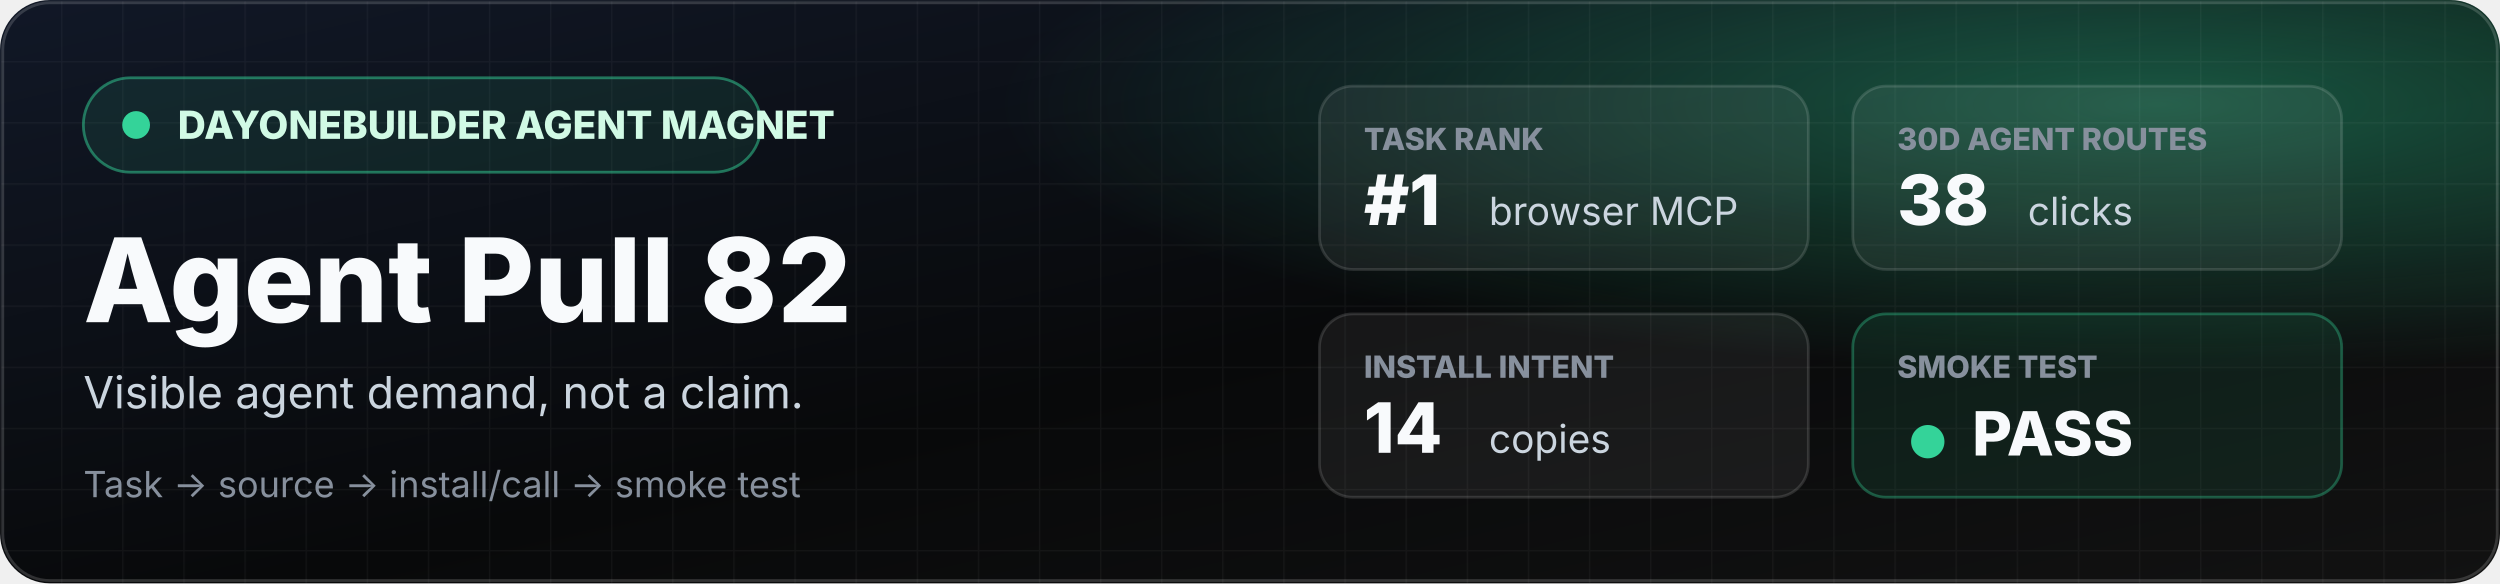
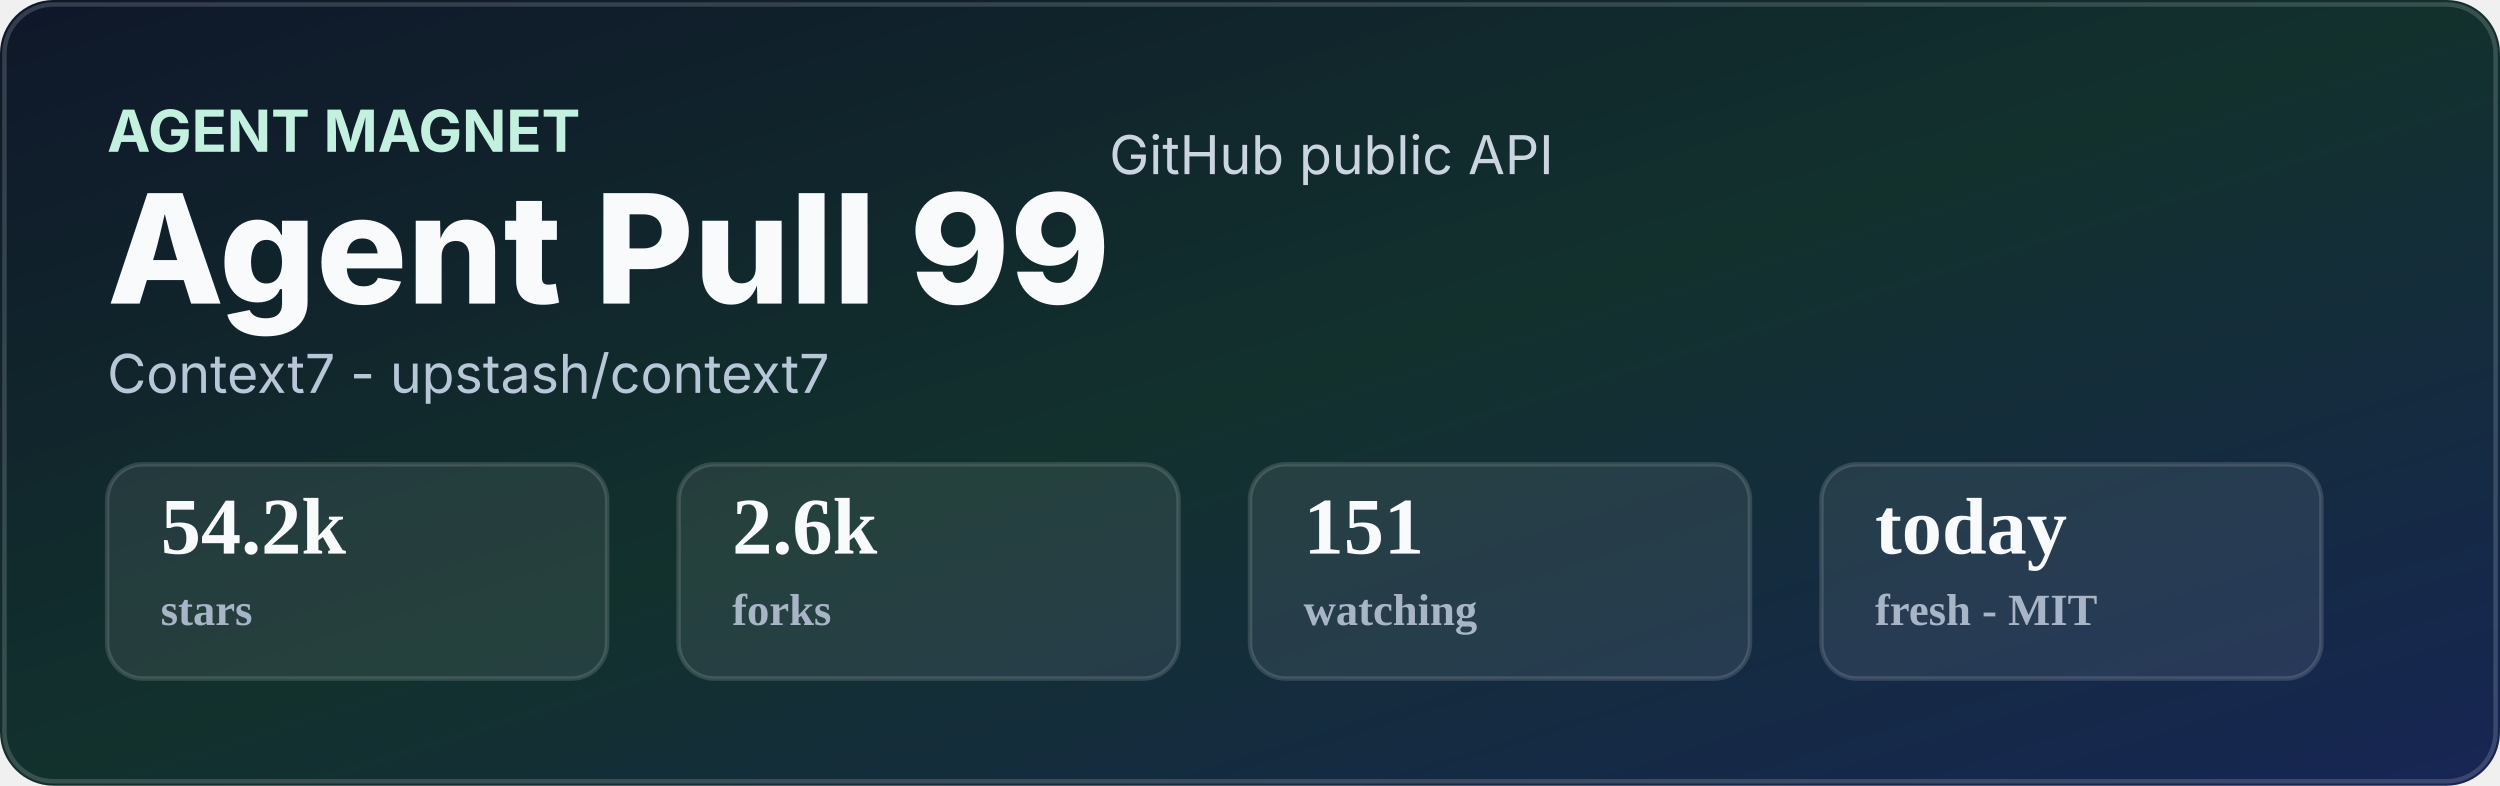
- <svg xmlns="http://www.w3.org/2000/svg" width="900" height="210" viewBox="0 0 900 210" role="img" aria-labelledby="title desc">
+ <svg xmlns="http://www.w3.org/2000/svg" width="560" height="176" viewBox="0 0 560 176" role="img" aria-labelledby="title desc">
  <defs>
-     <linearGradient id="bg" x1="0" x2="1" y1="0" y2="1">
-       <stop offset="0" stop-color="#111827" />
-       <stop offset=".55" stop-color="#08090a" />
-       <stop offset="1" stop-color="#121212" />
+     <linearGradient id="bg" x1="0%" y1="0%" x2="100%" y2="100%">
+       <stop offset="0%" stop-color="#0f172a" />
+       <stop offset="50%" stop-color="#12312d" />
+       <stop offset="100%" stop-color="#172554" />
    </linearGradient>
-     <radialGradient id="glow" cx=".86" cy=".18" r=".46">
-       <stop offset="0" stop-color="#34d399" stop-opacity=".38" />
-       <stop offset="1" stop-color="#34d399" stop-opacity="0" />
-     </radialGradient>
-     <pattern id="grid" width="22" height="22" patternUnits="userSpaceOnUse">
-       <path d="M 22 0 L 0 0 0 22" fill="none" stroke="#ffffff" stroke-opacity=".055" stroke-width="1" />
-     </pattern>
  </defs>
-   <rect width="900" height="210" rx="18" fill="url(#bg)" />
-   <rect width="900" height="210" rx="18" fill="url(#glow)" />
-   <rect width="900" height="210" rx="18" fill="url(#grid)" opacity=".72" />
-   <rect x="1" y="1" width="898" height="208" rx="17" fill="none" stroke="#ffffff" stroke-opacity=".16" />
-   <g transform="translate(30 28)" font-family="Inter, ui-sans-serif, system-ui, sans-serif">
-     <rect width="244" height="34" rx="17" fill="#34d399" fill-opacity=".1" stroke="#34d399" stroke-opacity=".5" />
-     <circle cx="19" cy="17" r="5" fill="#34d399" />
-     <text x="34" y="22" fill="#d1fae5" font-size="14" font-weight="800">DAYONEBUILDER AGENT MAGNET</text>
-     <text x="0" y="88" fill="#f8fafc" font-size="42" font-weight="820">Agent Pull 82</text>
-     <text x="0" y="119" fill="#cbd5df" font-size="16">Visible agent demand, not a claim.</text>
-     <text x="0" y="151" fill="#87909d" font-size="13">Task -&gt; source -&gt; install/call -&gt; smoke test</text>
+   <rect width="560" height="176" rx="12" fill="url(#bg)" />
+   <rect x="1" y="1" width="558" height="174" rx="11" fill="none" stroke="#ffffff" stroke-opacity="0.16" />
+   <text x="24" y="34" fill="#c4f1df" font-family="Inter, ui-sans-serif, system-ui, -apple-system, Segoe UI, sans-serif" font-size="13" font-weight="700">AGENT MAGNET</text>
+   <text x="24" y="68" fill="#f8fafc" font-family="Inter, ui-sans-serif, system-ui, -apple-system, Segoe UI, sans-serif" font-size="34" font-weight="800">Agent Pull 99</text>
+   <text x="348" y="39" fill="#cbd5e1" font-family="Inter, ui-sans-serif, system-ui, -apple-system, Segoe UI, sans-serif" font-size="12" text-anchor="end">GitHub public API</text>
+   <text x="24" y="88" fill="#b7c7d8" font-family="Inter, ui-sans-serif, system-ui, -apple-system, Segoe UI, sans-serif" font-size="12">Context7 - upstash/context7</text>
+   <g transform="translate(24 104)">
+     <rect width="112" height="48" rx="8" fill="#ffffff" fill-opacity="0.08" stroke="#ffffff" stroke-opacity="0.14" />
+     <text x="12" y="20" fill="#f8fafc" font-size="18" font-weight="700">54.2k</text>
+     <text x="12" y="36" fill="#a7b5c7" font-size="10" font-weight="600">stars</text>
  </g>
-   <g transform="translate(475 31)" font-family="Inter, ui-sans-serif, system-ui, sans-serif">
-     <rect width="176" height="66" rx="12" fill="#ffffff" fill-opacity=".06" stroke="#ffffff" stroke-opacity=".13" />
-     <text x="16" y="23" fill="#87909d" font-size="11" font-weight="760">TASK RANK</text>
-     <text x="16" y="50" fill="#f8fafc" font-size="25" font-weight="820">#1</text>
-     <text x="61" y="50" fill="#cbd5df" font-size="14">browser MCP</text>
-     <rect x="192" width="176" height="66" rx="12" fill="#ffffff" fill-opacity=".06" stroke="#ffffff" stroke-opacity=".13" />
-     <text x="208" y="23" fill="#87909d" font-size="11" font-weight="760">30D AGENT ROUTES</text>
-     <text x="208" y="50" fill="#f8fafc" font-size="25" font-weight="820">38</text>
-     <text x="255" y="50" fill="#cbd5df" font-size="14">clicks</text>
-     <rect y="82" width="176" height="66" rx="12" fill="#ffffff" fill-opacity=".06" stroke="#ffffff" stroke-opacity=".13" />
-     <text x="16" y="105" fill="#87909d" font-size="11" font-weight="760">INSTALL INTENT</text>
-     <text x="16" y="132" fill="#f8fafc" font-size="25" font-weight="820">14</text>
-     <text x="61" y="132" fill="#cbd5df" font-size="14">copies</text>
-     <rect x="192" y="82" width="176" height="66" rx="12" fill="#34d399" fill-opacity=".09" stroke="#34d399" stroke-opacity=".35" />
-     <text x="208" y="105" fill="#87909d" font-size="11" font-weight="760">SMOKE TEST</text>
-     <circle cx="219" cy="128" r="6" fill="#34d399" />
-     <text x="235" y="133" fill="#f8fafc" font-size="22" font-weight="820">PASS</text>
+   <g transform="translate(152 104)">
+     <rect width="112" height="48" rx="8" fill="#ffffff" fill-opacity="0.08" stroke="#ffffff" stroke-opacity="0.14" />
+     <text x="12" y="20" fill="#f8fafc" font-size="18" font-weight="700">2.6k</text>
+     <text x="12" y="36" fill="#a7b5c7" font-size="10" font-weight="600">forks</text>
+   </g>
+   <g transform="translate(280 104)">
+     <rect width="112" height="48" rx="8" fill="#ffffff" fill-opacity="0.08" stroke="#ffffff" stroke-opacity="0.14" />
+     <text x="12" y="20" fill="#f8fafc" font-size="18" font-weight="700">151</text>
+     <text x="12" y="36" fill="#a7b5c7" font-size="10" font-weight="600">watching</text>
+   </g>
+   <g transform="translate(408 104)">
+     <rect width="112" height="48" rx="8" fill="#ffffff" fill-opacity="0.08" stroke="#ffffff" stroke-opacity="0.14" />
+     <text x="12" y="20" fill="#f8fafc" font-size="18" font-weight="700">today</text>
+     <text x="12" y="36" fill="#a7b5c7" font-size="10" font-weight="600">fresh - MIT</text>
  </g>
</svg>
